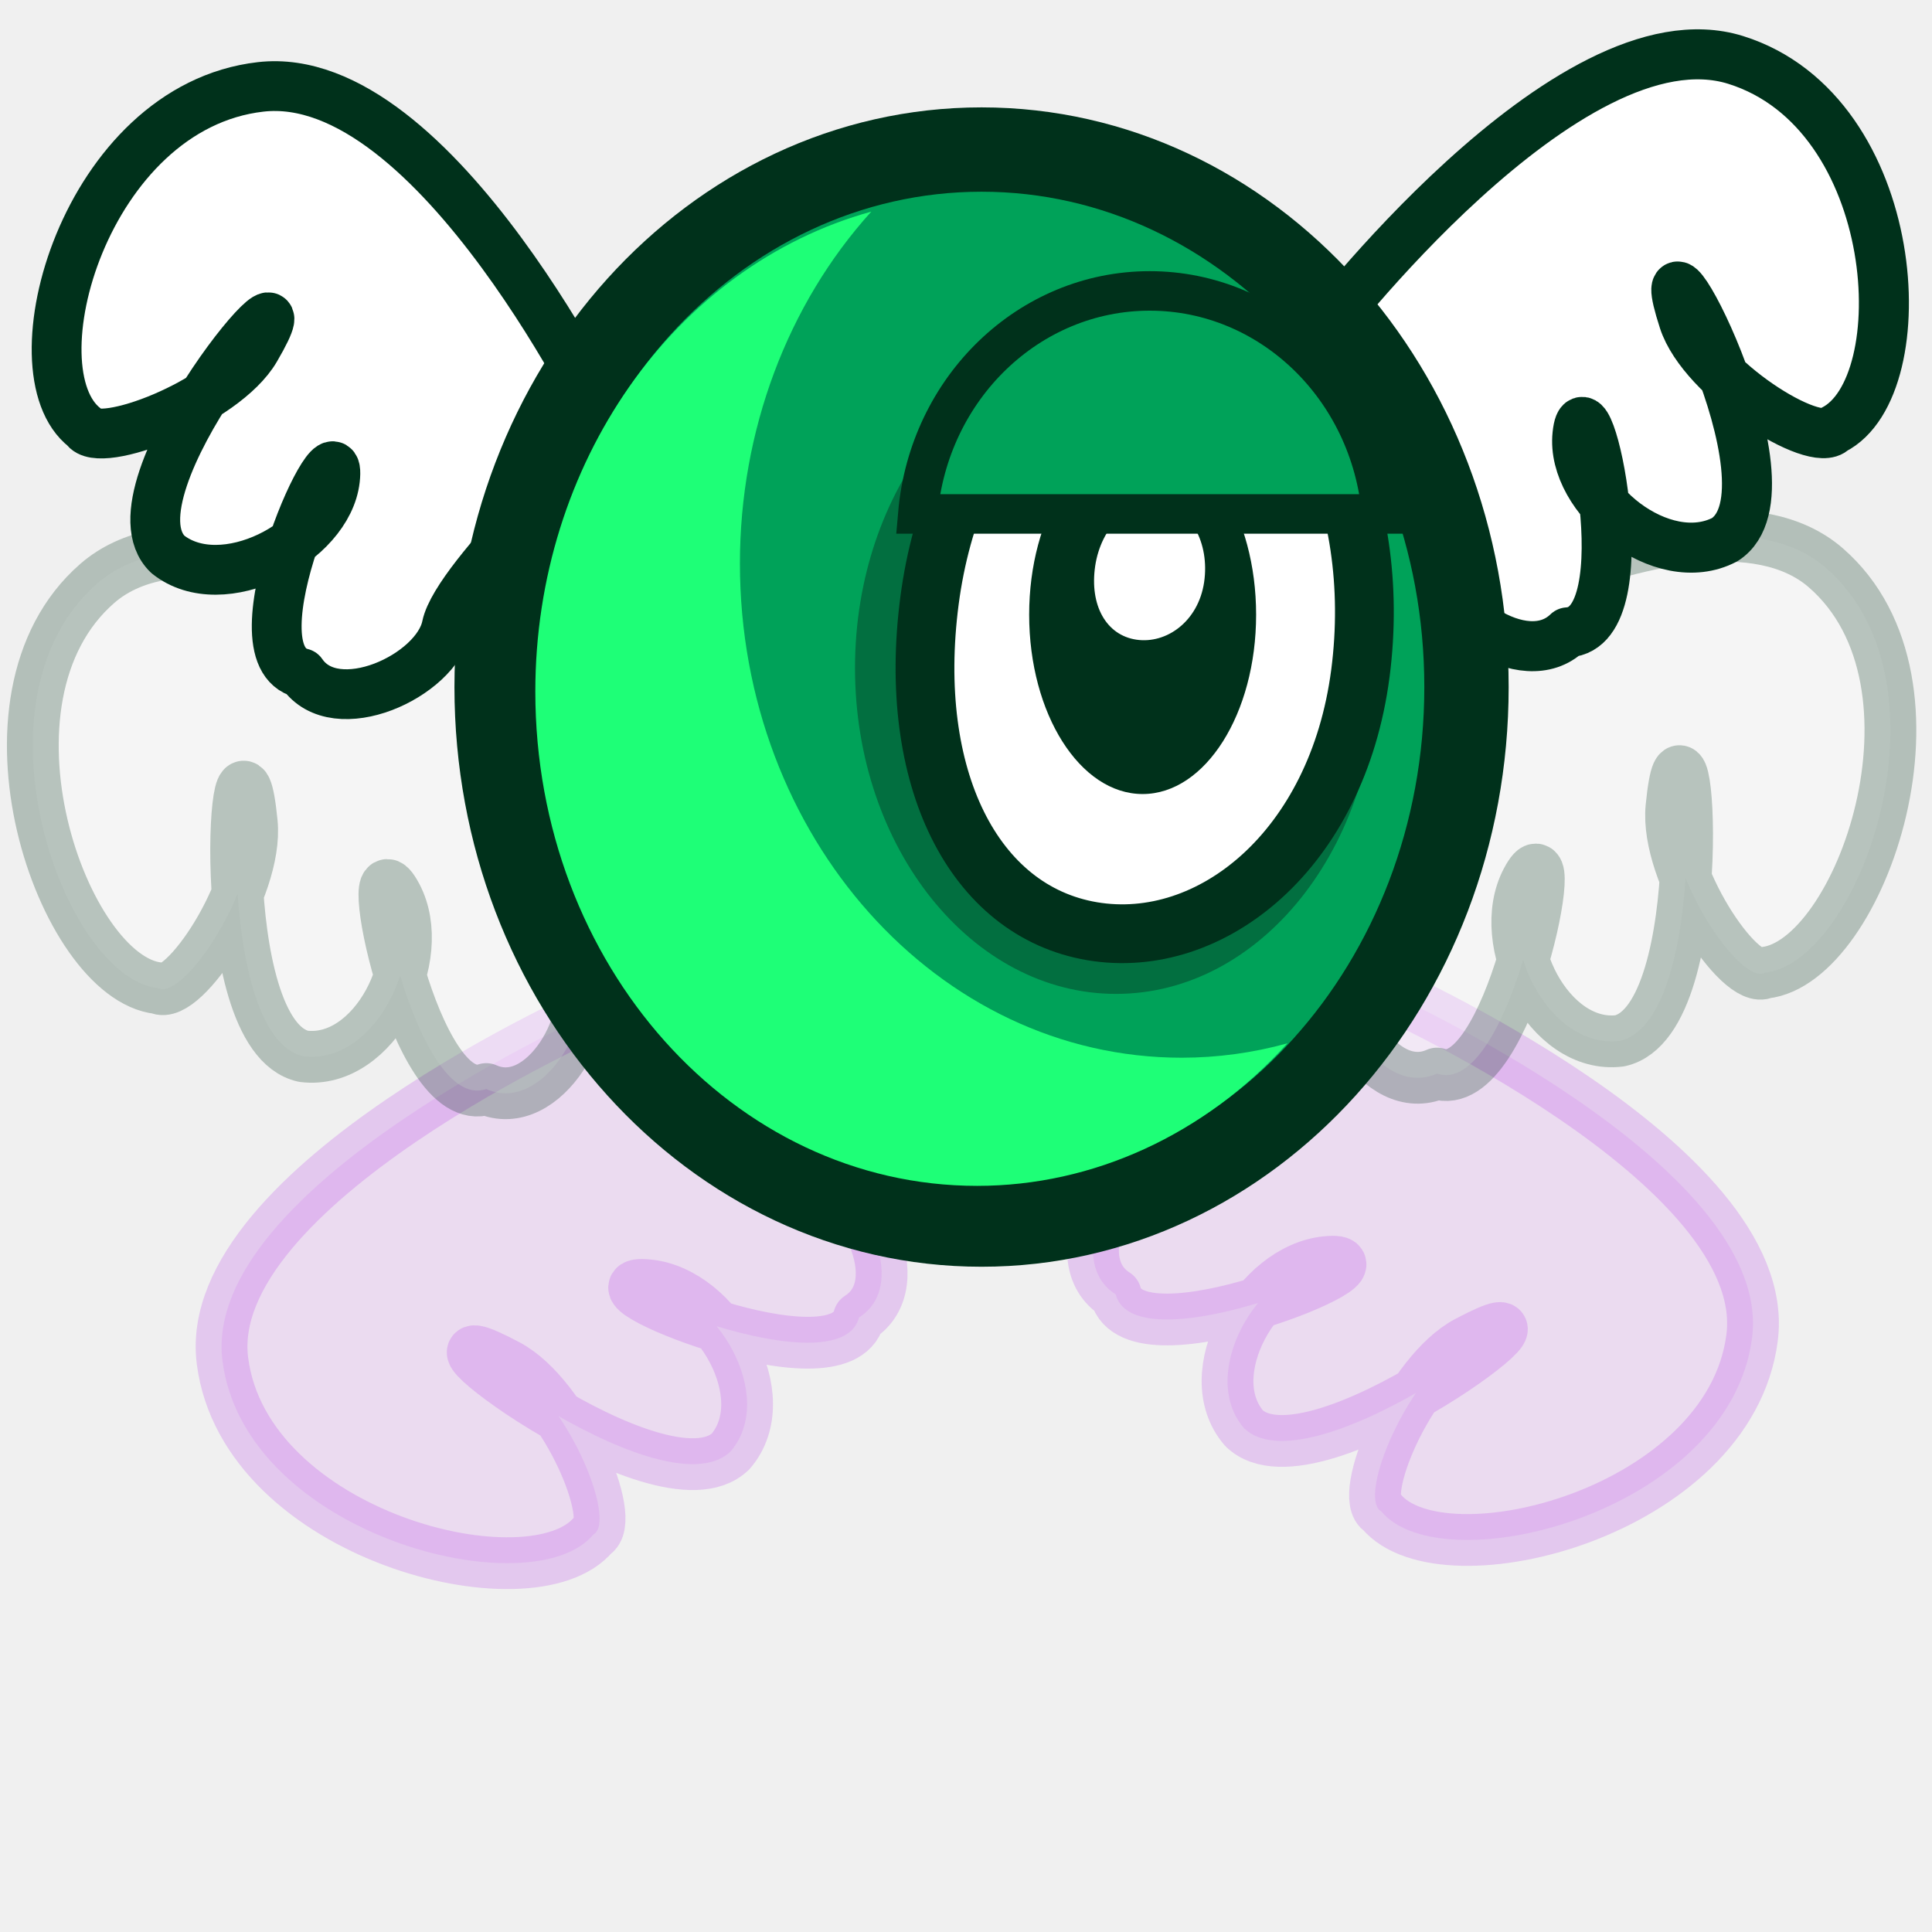
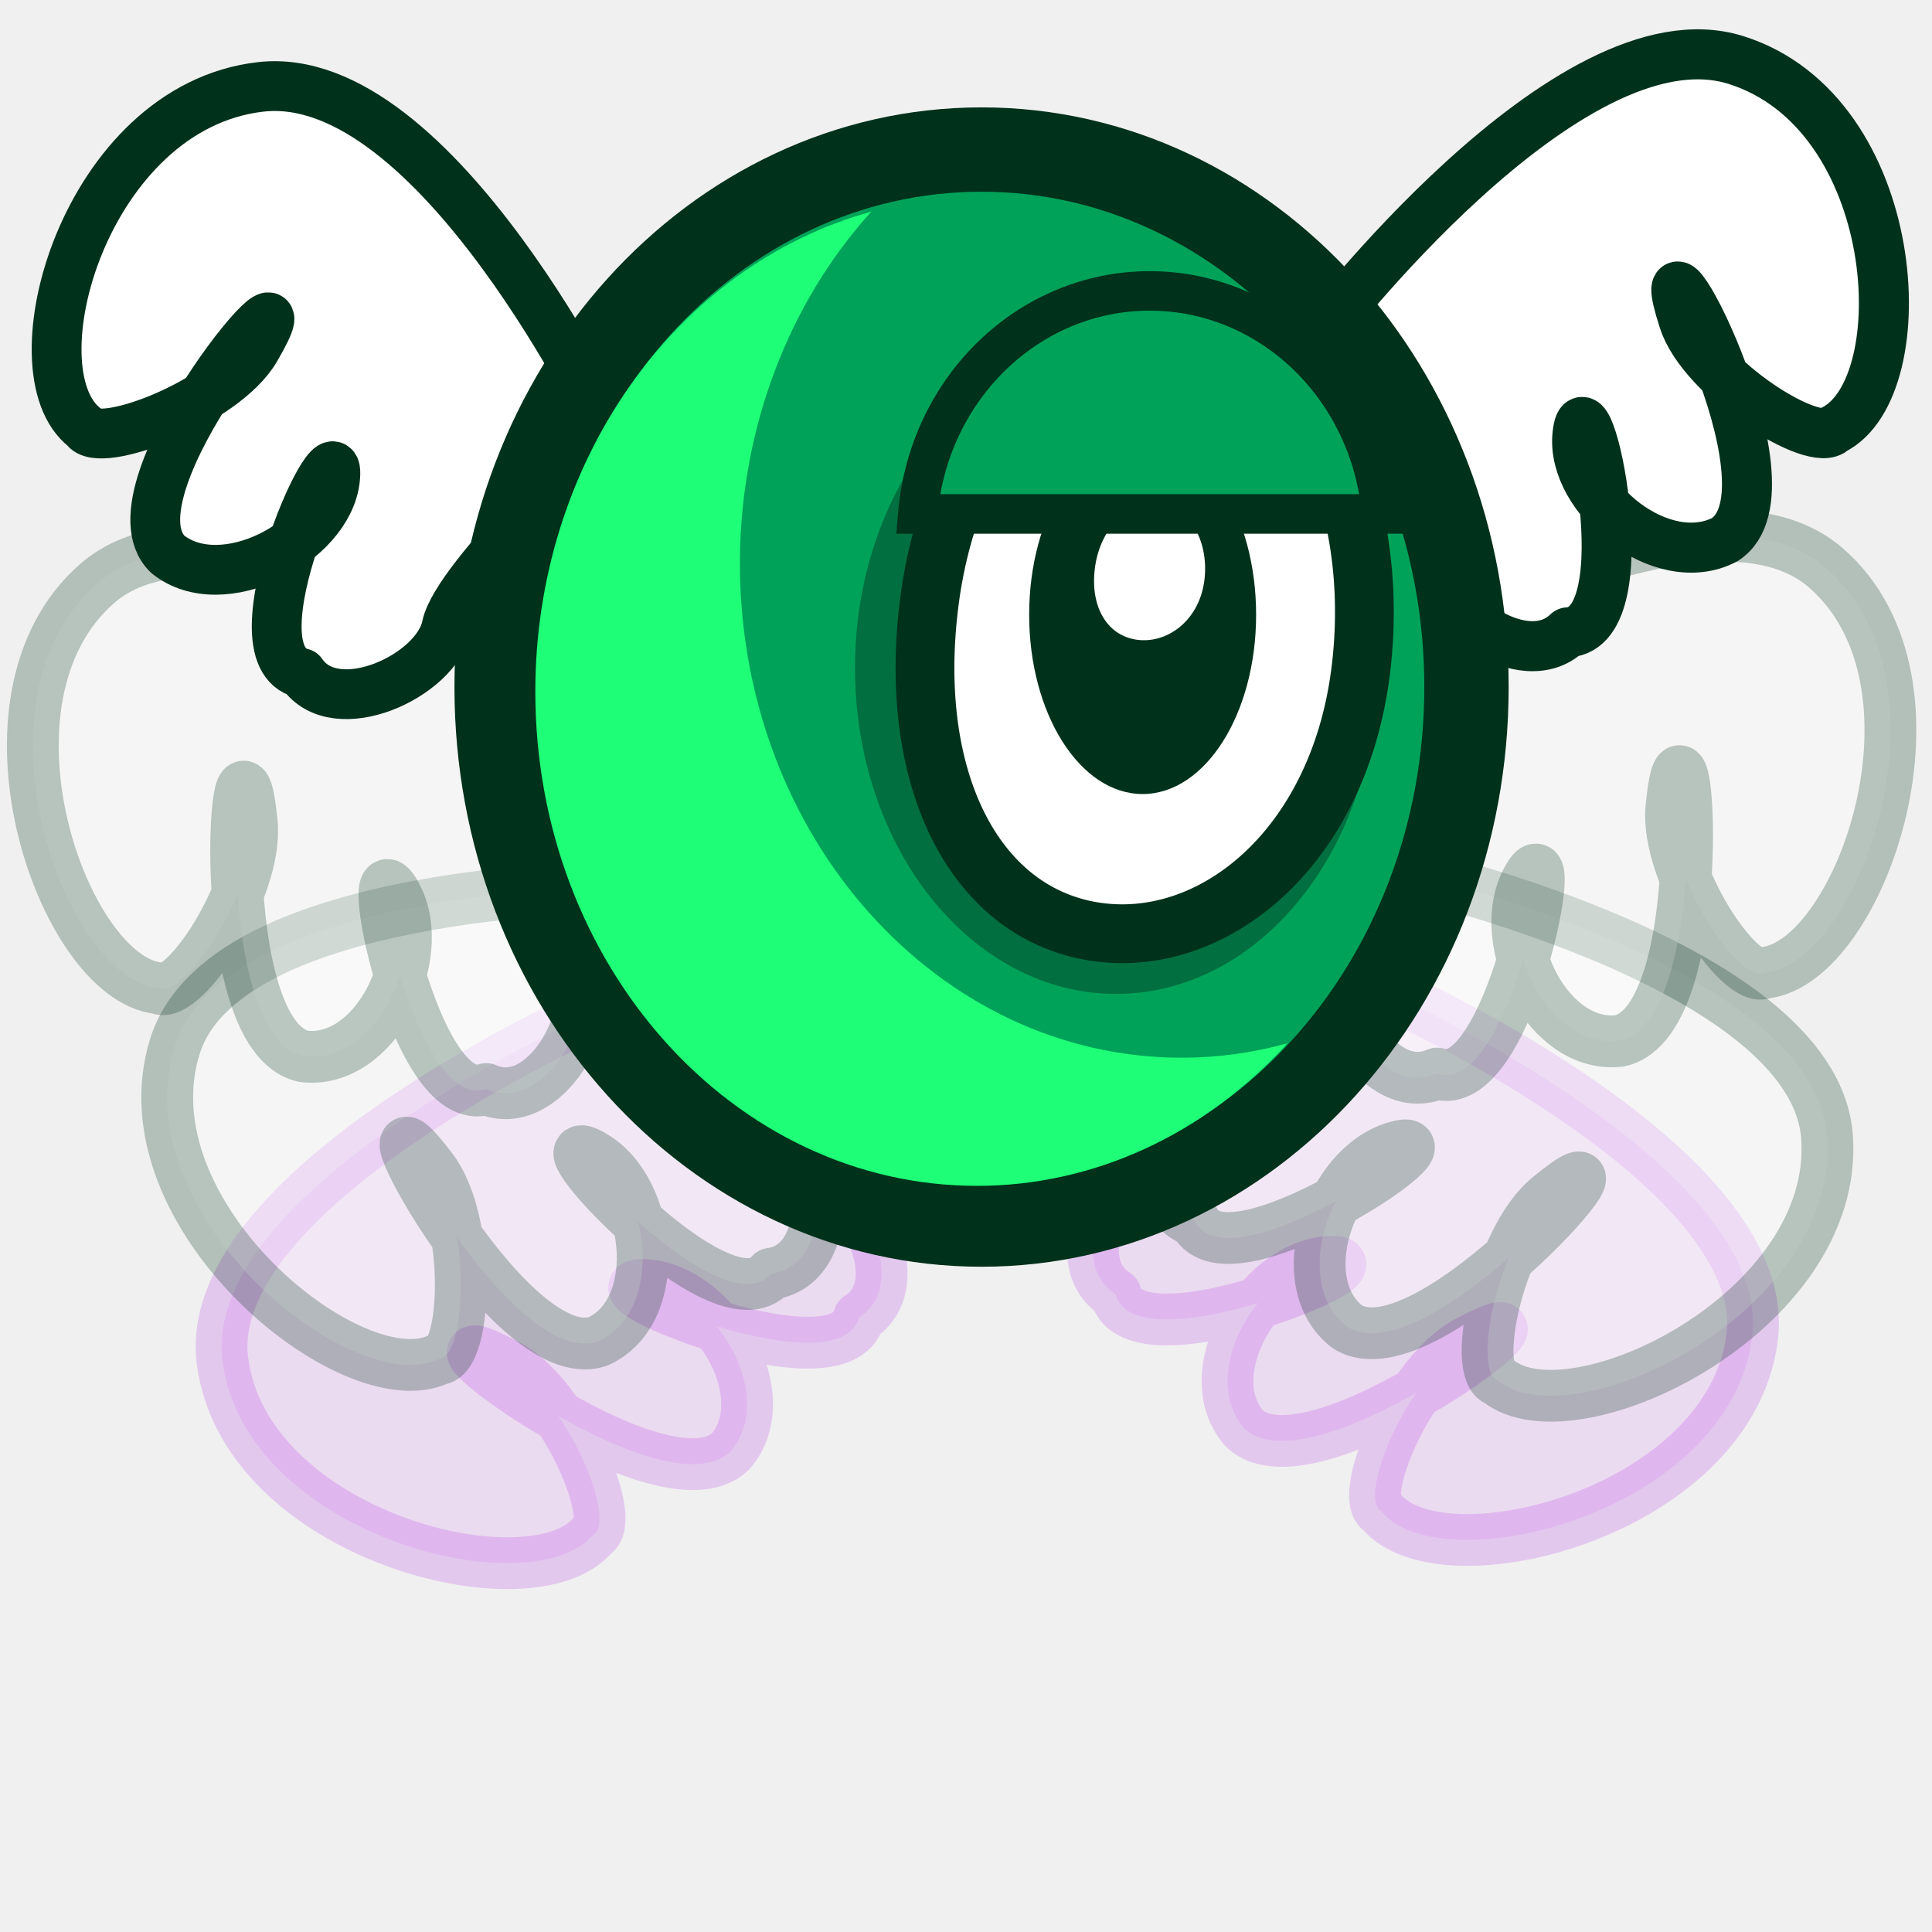
<svg xmlns="http://www.w3.org/2000/svg" width="100" height="100" viewBox="0 0 26.458 26.458" version="1.1" id="svg1" xml:space="preserve">
  <defs id="defs1">
    <linearGradient id="linearGradient13895">
      <stop style="stop-color:#000000;stop-opacity:1;" offset="0" id="stop13893" />
    </linearGradient>
    <filter style="color-interpolation-filters:sRGB;" id="filter14269" x="-0.312" y="-0.296" width="1.623" height="1.592">
      <feGaussianBlur stdDeviation="0.205" result="blur" id="feGaussianBlur14263" />
      <feComposite in="SourceGraphic" in2="blur" operator="in" result="composite1" id="feComposite14265" />
      <feComposite in="composite1" in2="composite1" operator="in" result="composite2" id="feComposite14267" />
    </filter>
    <filter style="color-interpolation-filters:sRGB;" id="filter14269-3" x="-0.312" y="-0.296" width="1.623" height="1.592">
      <feGaussianBlur stdDeviation="0.205" result="blur" id="feGaussianBlur14263-56" />
      <feComposite in="SourceGraphic" in2="blur" operator="in" result="composite1" id="feComposite14265-29" />
      <feComposite in="composite1" in2="composite1" operator="in" result="composite2" id="feComposite14267-1" />
    </filter>
    <filter style="color-interpolation-filters:sRGB;" id="filter14269-5" x="-0.312" y="-0.296" width="1.623" height="1.592">
      <feGaussianBlur stdDeviation="0.205" result="blur" id="feGaussianBlur14263-6" />
      <feComposite in="SourceGraphic" in2="blur" operator="in" result="composite1" id="feComposite14265-2" />
      <feComposite in="composite1" in2="composite1" operator="in" result="composite2" id="feComposite14267-9" />
    </filter>
    <filter style="color-interpolation-filters:sRGB;" id="filter14269-1" x="-0.312" y="-0.296" width="1.623" height="1.592">
      <feGaussianBlur stdDeviation="0.205" result="blur" id="feGaussianBlur14263-2" />
      <feComposite in="SourceGraphic" in2="blur" operator="in" result="composite1" id="feComposite14265-7" />
      <feComposite in="composite1" in2="composite1" operator="in" result="composite2" id="feComposite14267-0" />
    </filter>
    <filter style="color-interpolation-filters:sRGB;" id="filter14269-2" x="-0.312" y="-0.296" width="1.623" height="1.592">
      <feGaussianBlur stdDeviation="0.205" result="blur" id="feGaussianBlur14263-61" />
      <feComposite in="SourceGraphic" in2="blur" operator="in" result="composite1" id="feComposite14265-8" />
      <feComposite in="composite1" in2="composite1" operator="in" result="composite2" id="feComposite14267-7" />
    </filter>
    <filter style="color-interpolation-filters:sRGB;" id="filter14269-5-5" x="-0.312" y="-0.296" width="1.623" height="1.592">
      <feGaussianBlur stdDeviation="0.205" result="blur" id="feGaussianBlur14263-6-9" />
      <feComposite in="SourceGraphic" in2="blur" operator="in" result="composite1" id="feComposite14265-2-2" />
      <feComposite in="composite1" in2="composite1" operator="in" result="composite2" id="feComposite14267-9-2" />
    </filter>
    <filter style="color-interpolation-filters:sRGB;" id="filter14269-9" x="-0.312" y="-0.296" width="1.623" height="1.592">
      <feGaussianBlur stdDeviation="0.205" result="blur" id="feGaussianBlur14263-3" />
      <feComposite in="SourceGraphic" in2="blur" operator="in" result="composite1" id="feComposite14265-1" />
      <feComposite in="composite1" in2="composite1" operator="in" result="composite2" id="feComposite14267-94" />
    </filter>
    <filter style="color-interpolation-filters:sRGB;" id="filter14269-5-0" x="-0.312" y="-0.296" width="1.623" height="1.592">
      <feGaussianBlur stdDeviation="0.205" result="blur" id="feGaussianBlur14263-6-6" />
      <feComposite in="SourceGraphic" in2="blur" operator="in" result="composite1" id="feComposite14265-2-3" />
      <feComposite in="composite1" in2="composite1" operator="in" result="composite2" id="feComposite14267-9-20" />
    </filter>
    <filter style="color-interpolation-filters:sRGB;" id="filter14269-52" x="-0.312" y="-0.296" width="1.623" height="1.592">
      <feGaussianBlur stdDeviation="0.205" result="blur" id="feGaussianBlur14263-5" />
      <feComposite in="SourceGraphic" in2="blur" operator="in" result="composite1" id="feComposite14265-4" />
      <feComposite in="composite1" in2="composite1" operator="in" result="composite2" id="feComposite14267-74" />
    </filter>
    <filter style="color-interpolation-filters:sRGB;" id="filter14269-5-4" x="-0.312" y="-0.296" width="1.623" height="1.592">
      <feGaussianBlur stdDeviation="0.205" result="blur" id="feGaussianBlur14263-6-3" />
      <feComposite in="SourceGraphic" in2="blur" operator="in" result="composite1" id="feComposite14265-2-1" />
      <feComposite in="composite1" in2="composite1" operator="in" result="composite2" id="feComposite14267-9-4" />
    </filter>
  </defs>
  <g id="layer1">
    <path style="fill:#d389ef;fill-opacity:0.203;stroke:#b12fe4;stroke-width:0.709;stroke-linecap:round;stroke-linejoin:round;stroke-dasharray:none;stroke-opacity:0.206" d="m 18.856,13.522 c 0,0 5.447,2.406 5.138,4.799 -0.309,2.393 -4.239,3.386 -5.079,2.376 -0.336,-0.185 0.379,-1.896 1.178,-2.32 1.818,-0.967 -2.1,2.102 -3.056,1.182 -0.64,-0.743 0.186,-2.182 1.124,-2.275 1.08,-0.108 -2.616,1.458 -2.883,0.441 -0.731,-0.464 -0.035,-1.838 0.706,-1.975 0.741,-0.137 2.873,-2.228 2.873,-2.228 z" id="path6" />
    <path style="fill:#d389ef;fill-opacity:0.203;stroke:#b12fe4;stroke-width:0.709;stroke-linecap:round;stroke-linejoin:round;stroke-dasharray:none;stroke-opacity:0.206" d="m 8.185,13.84 c 0,0 -5.447,2.406 -5.138,4.799 0.309,2.393 4.239,3.386 5.079,2.376 C 8.463,20.83 7.747,19.119 6.948,18.695 5.131,17.728 9.049,20.797 10.005,19.877 10.645,19.133 9.819,17.695 8.881,17.602 7.802,17.494 11.498,19.06 11.764,18.043 12.495,17.579 11.799,16.205 11.058,16.068 10.317,15.931 8.185,13.84 8.185,13.84 Z" id="path9" />
+     <path style="fill:#ffffff;fill-opacity:0.36;stroke:#00311b;stroke-width:0.709;stroke-linecap:round;stroke-linejoin:round;stroke-dasharray:none;stroke-opacity:0.256" d="m 19.028,11.89 c 0,0 5.817,1.271 5.992,3.678 0.175,2.407 -3.478,4.163 -4.503,3.342 -0.366,-0.115 -0.006,-1.933 0.691,-2.509 1.589,-1.31 -1.638,2.479 -2.759,1.768 -0.776,-0.601 -0.253,-2.175 0.647,-2.453 1.037,-0.321 -2.273,1.951 -2.737,1.007 -0.809,-0.309 -0.401,-1.794 0.298,-2.076 0.699,-0.282 2.371,-2.756 2.371,-2.756 z" id="path11" />
    <path style="fill:#ffffff;fill-opacity:0.36;stroke:#00311b;stroke-width:0.709;stroke-linecap:round;stroke-linejoin:round;stroke-dasharray:none;stroke-opacity:0.256" d="m 18.162,9.395 c 0,0 5.02,-3.202 6.842,-1.619 1.821,1.583 0.471,5.405 -0.835,5.545 -0.341,0.177 -1.368,-1.366 -1.279,-2.266 0.202,-2.049 0.587,2.913 -0.709,3.199 -0.973,0.121 -1.713,-1.363 -1.272,-2.196 0.509,-0.959 -0.235,2.986 -1.23,2.644 -0.791,0.352 -1.549,-0.989 -1.253,-1.682 0.296,-0.693 -0.263,-3.626 -0.263,-3.626 z" id="path5" />
+     <path style="fill:#ffffff;fill-opacity:0.36;stroke:#00311b;stroke-width:0.709;stroke-linecap:round;stroke-linejoin:round;stroke-dasharray:none;stroke-opacity:0.256" d="m 9.075,12.126 c 0,0 -5.954,-0.103 -6.678,2.198 -0.725,2.302 2.426,4.853 3.612,4.289 0.383,-0.027 0.452,-1.88 -0.095,-2.6 -1.244,-1.641 1.023,2.79 2.278,2.356 0.893,-0.406 0.747,-2.058 -0.064,-2.536 -0.935,-0.551 1.762,2.422 2.431,1.61 0.858,-0.114 0.804,-1.653 0.189,-2.089 -0.615,-0.436 -1.672,-3.228 -1.672,-3.228 z" id="path10" />
    <path style="fill:#ffffff;fill-opacity:0.36;stroke:#00311b;stroke-width:0.709;stroke-linecap:round;stroke-linejoin:round;stroke-dasharray:none;stroke-opacity:0.256" d="m 8.176,9.607 c 0,0 -5.02,-3.202 -6.842,-1.619 -1.821,1.583 -0.471,5.405 0.835,5.545 0.341,0.177 1.368,-1.366 1.279,-2.266 -0.202,-2.049 -0.587,2.913 0.709,3.199 0.973,0.121 1.713,-1.363 1.272,-2.196 -0.509,-0.959 0.235,2.986 1.23,2.644 0.791,0.352 1.549,-0.989 1.253,-1.682 C 7.617,12.54 8.176,9.607 8.176,9.607 Z" id="path4" />
    <path style="fill:#ffffff;fill-opacity:1;stroke:#00311b;stroke-width:0.685;stroke-linecap:round;stroke-linejoin:round;stroke-dasharray:none;stroke-opacity:1" d="m 18.039,4.632 c 0,0 3.437,-4.528 5.731,-3.811 C 26.063,1.539 26.267,5.303 25.109,5.885 24.861,6.158 23.319,5.194 23.058,4.388 22.464,2.555 24.713,6.686 23.62,7.39 22.763,7.839 21.511,6.824 21.603,5.952 21.709,4.948 22.523,8.603 21.47,8.66 20.87,9.243 19.655,8.358 19.666,7.657 19.677,6.957 18.039,4.632 18.039,4.632 Z" id="path3" />
    <path style="fill:#ffffff;fill-opacity:1;stroke:#00311b;stroke-width:0.682;stroke-linecap:round;stroke-linejoin:round;stroke-dasharray:none;stroke-opacity:1" d="m 8.365,5.939 c 0,0 -2.393,-5.025 -4.796,-4.749 C 1.166,1.465 0.154,5.081 1.164,5.858 1.349,6.168 3.068,5.516 3.497,4.782 4.475,3.111 1.379,6.708 2.299,7.592 3.042,8.185 4.489,7.429 4.587,6.566 4.699,5.572 3.113,8.97 4.133,9.219 4.595,9.894 5.977,9.259 6.117,8.577 6.258,7.895 8.365,5.939 8.365,5.939 Z" id="path2" />
    <ellipse style="fill:#00a259;fill-opacity:1;stroke:#00311b;stroke-width:1.155;stroke-dasharray:none;stroke-opacity:1" id="path1" cx="13.442" cy="9.409" rx="6.641" ry="7.361" />
    <ellipse style="fill:#09020b;fill-opacity:0.32;stroke:none;stroke-width:0.816;stroke-linecap:round;stroke-linejoin:round;stroke-opacity:0.206" id="path4-9" cx="15.284" cy="9.148" rx="3.575" ry="4.463" />
    <path id="ellipse3" style="fill:#ffffff;stroke:#00311b;stroke-width:0.805;stroke-opacity:1" d="M 18.63,9.222 C 18.315,11.637 16.587,13.027 14.958,12.753 13.328,12.478 12.414,10.643 12.729,8.228 c 0.315,-2.415 1.891,-4.15 3.52,-3.875 1.63,0.275 2.695,2.455 2.381,4.87 z" />
    <ellipse style="fill:#00311b;fill-opacity:1;stroke:none;stroke-width:0.84;stroke-opacity:1" id="path7" cx="15.648" cy="8.418" rx="1.554" ry="2.456" />
    <path id="path8" style="fill:#ffffff;stroke:none;stroke-width:0.191;stroke-opacity:1" d="m 16.49,7.973 c -0.08,0.538 -0.516,0.848 -0.928,0.787 -0.412,-0.061 -0.643,-0.47 -0.564,-1.008 0.08,-0.538 0.478,-0.925 0.89,-0.864 0.412,0.061 0.681,0.547 0.602,1.085 z" />
    <path id="ellipse14" style="fill:#00a259;fill-opacity:1;stroke:#00311b;stroke-width:0.541;stroke-dasharray:none;stroke-opacity:1" d="m 12.569,7.038 a 3.189,3.359 0 0 1 3.176,-3.054 3.189,3.359 0 0 1 3.176,3.054 z" />
    <path id="ellipse6" style="fill:#1eff77;fill-opacity:1;stroke:none;stroke-width:1.057;stroke-dasharray:none;stroke-opacity:1" d="M 11.932,2.898 A 6.049,6.769 0 0 0 7.331,9.471 6.049,6.769 0 0 0 13.381,16.24 6.049,6.769 0 0 0 17.631,14.288 6.049,6.769 0 0 1 16.183,14.485 6.049,6.769 0 0 1 10.133,7.715 6.049,6.769 0 0 1 11.932,2.898 Z" />
  </g>
</svg>
